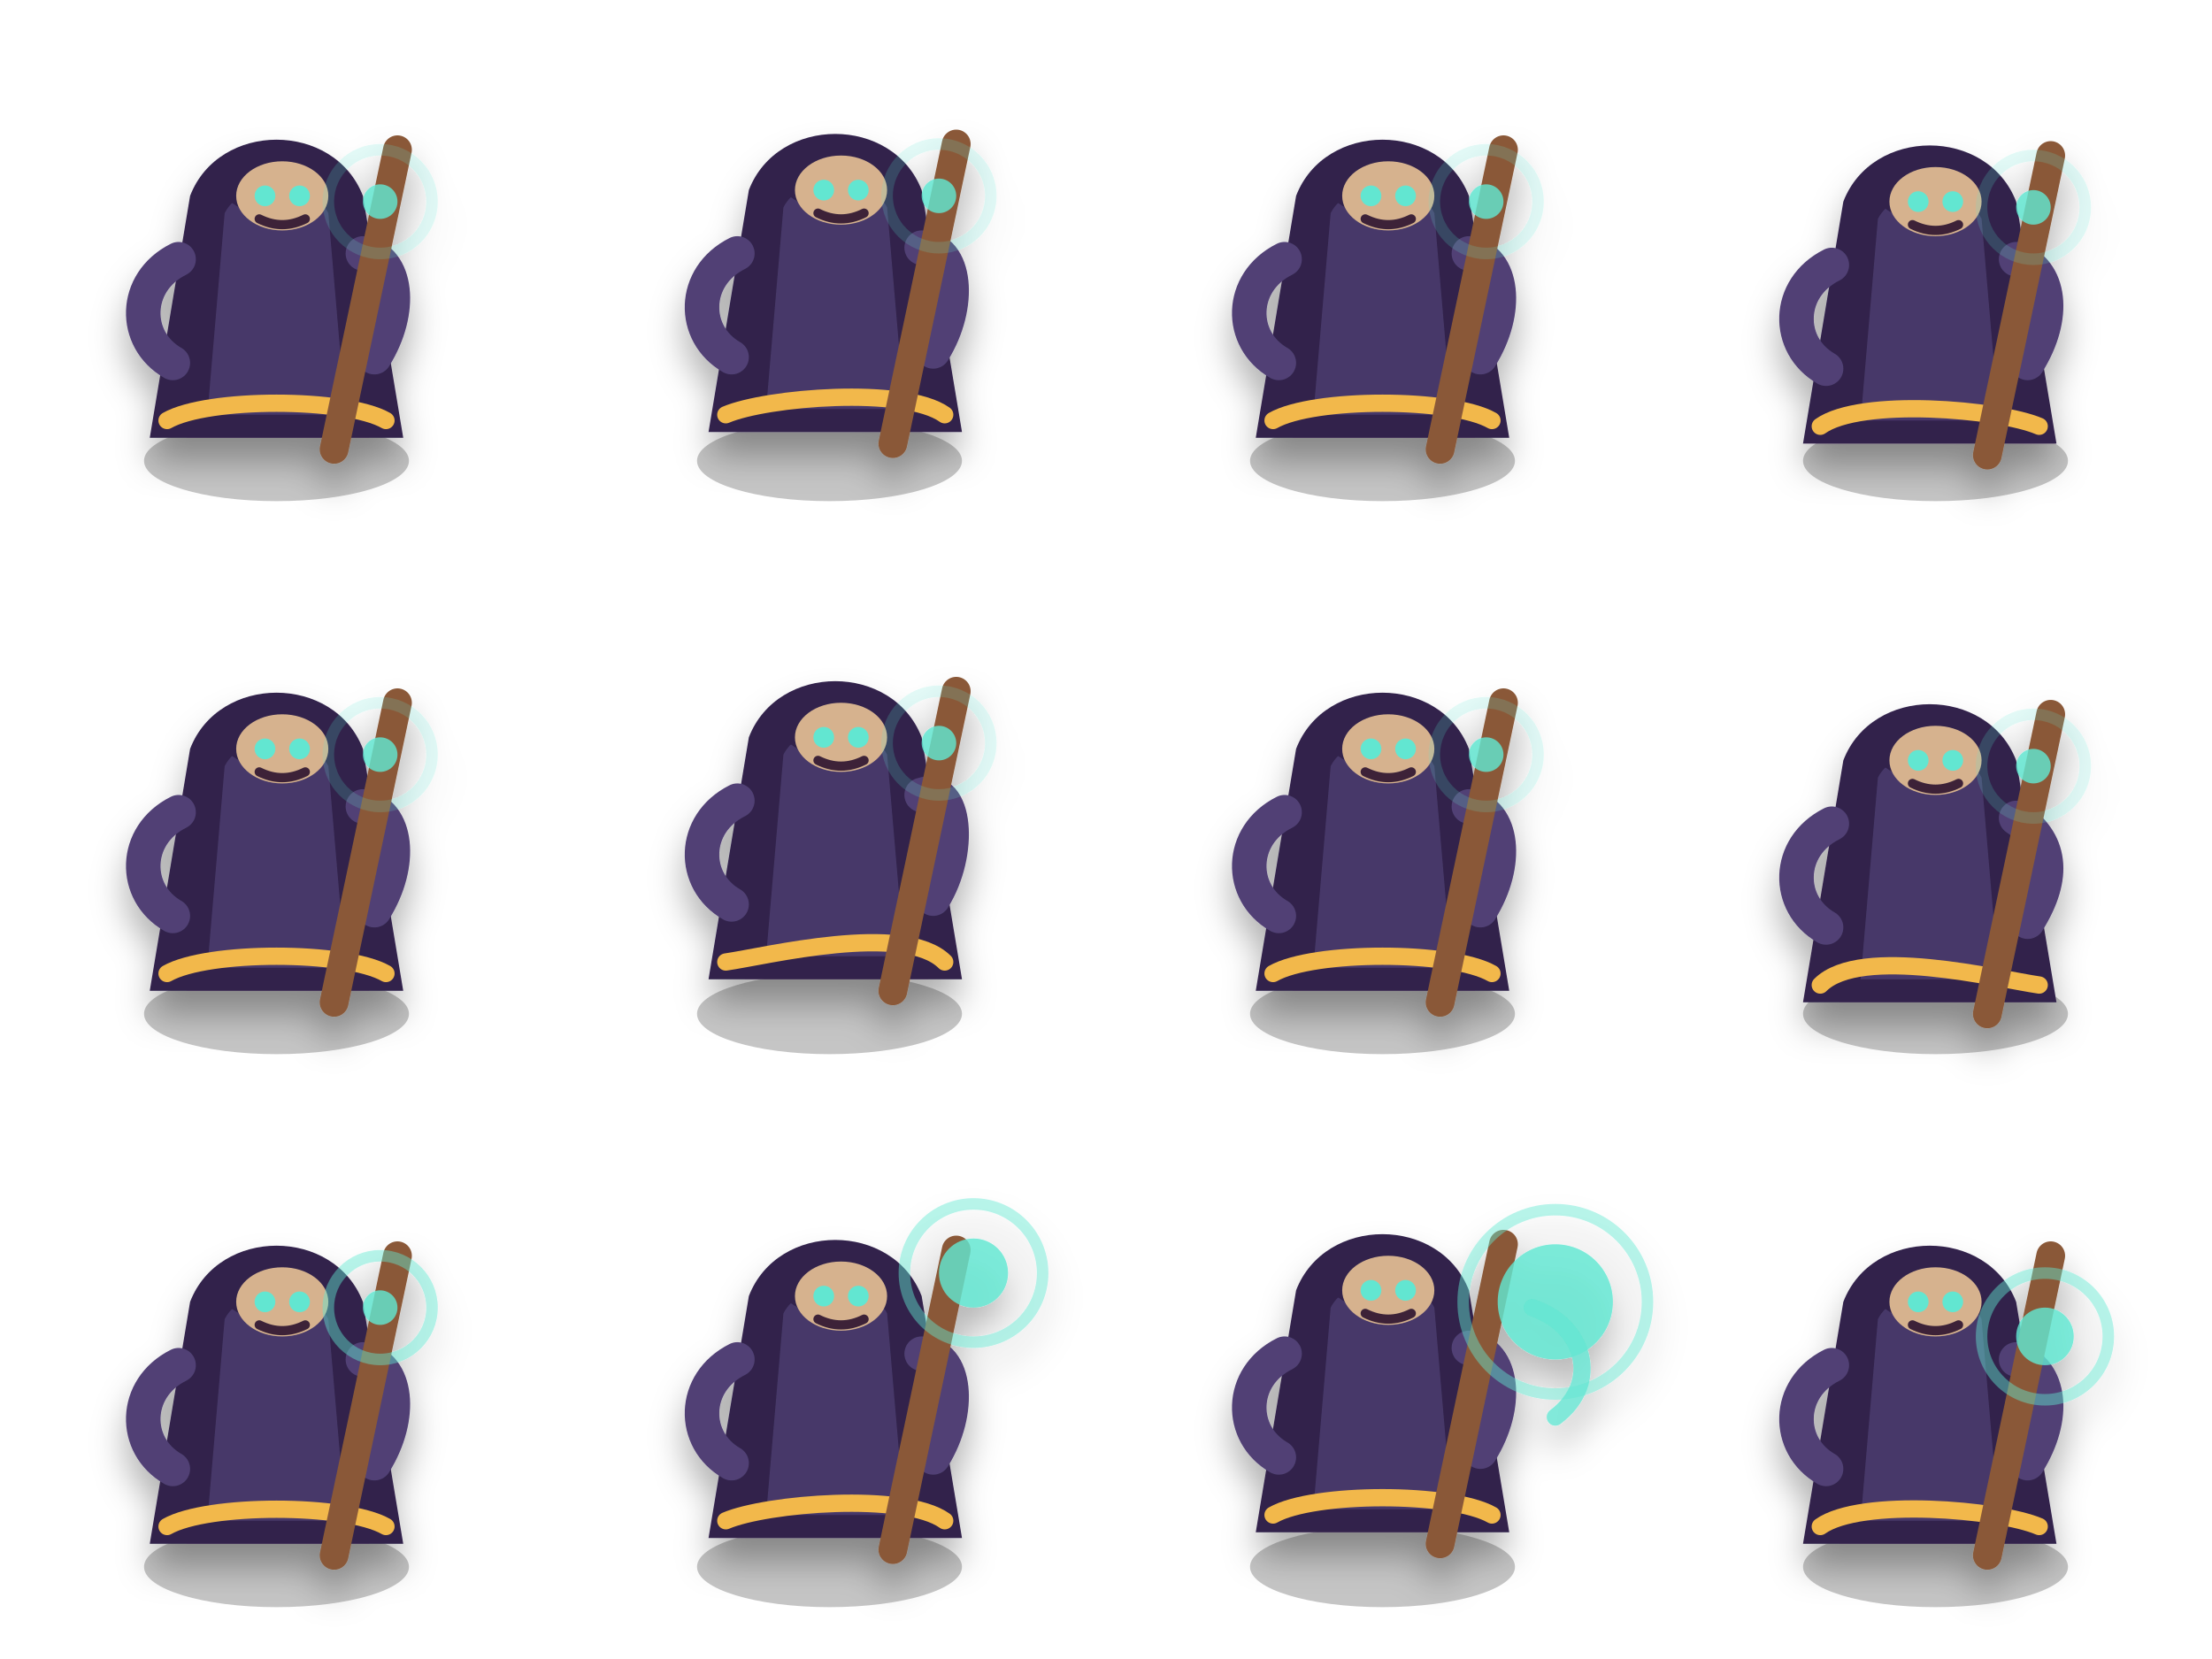
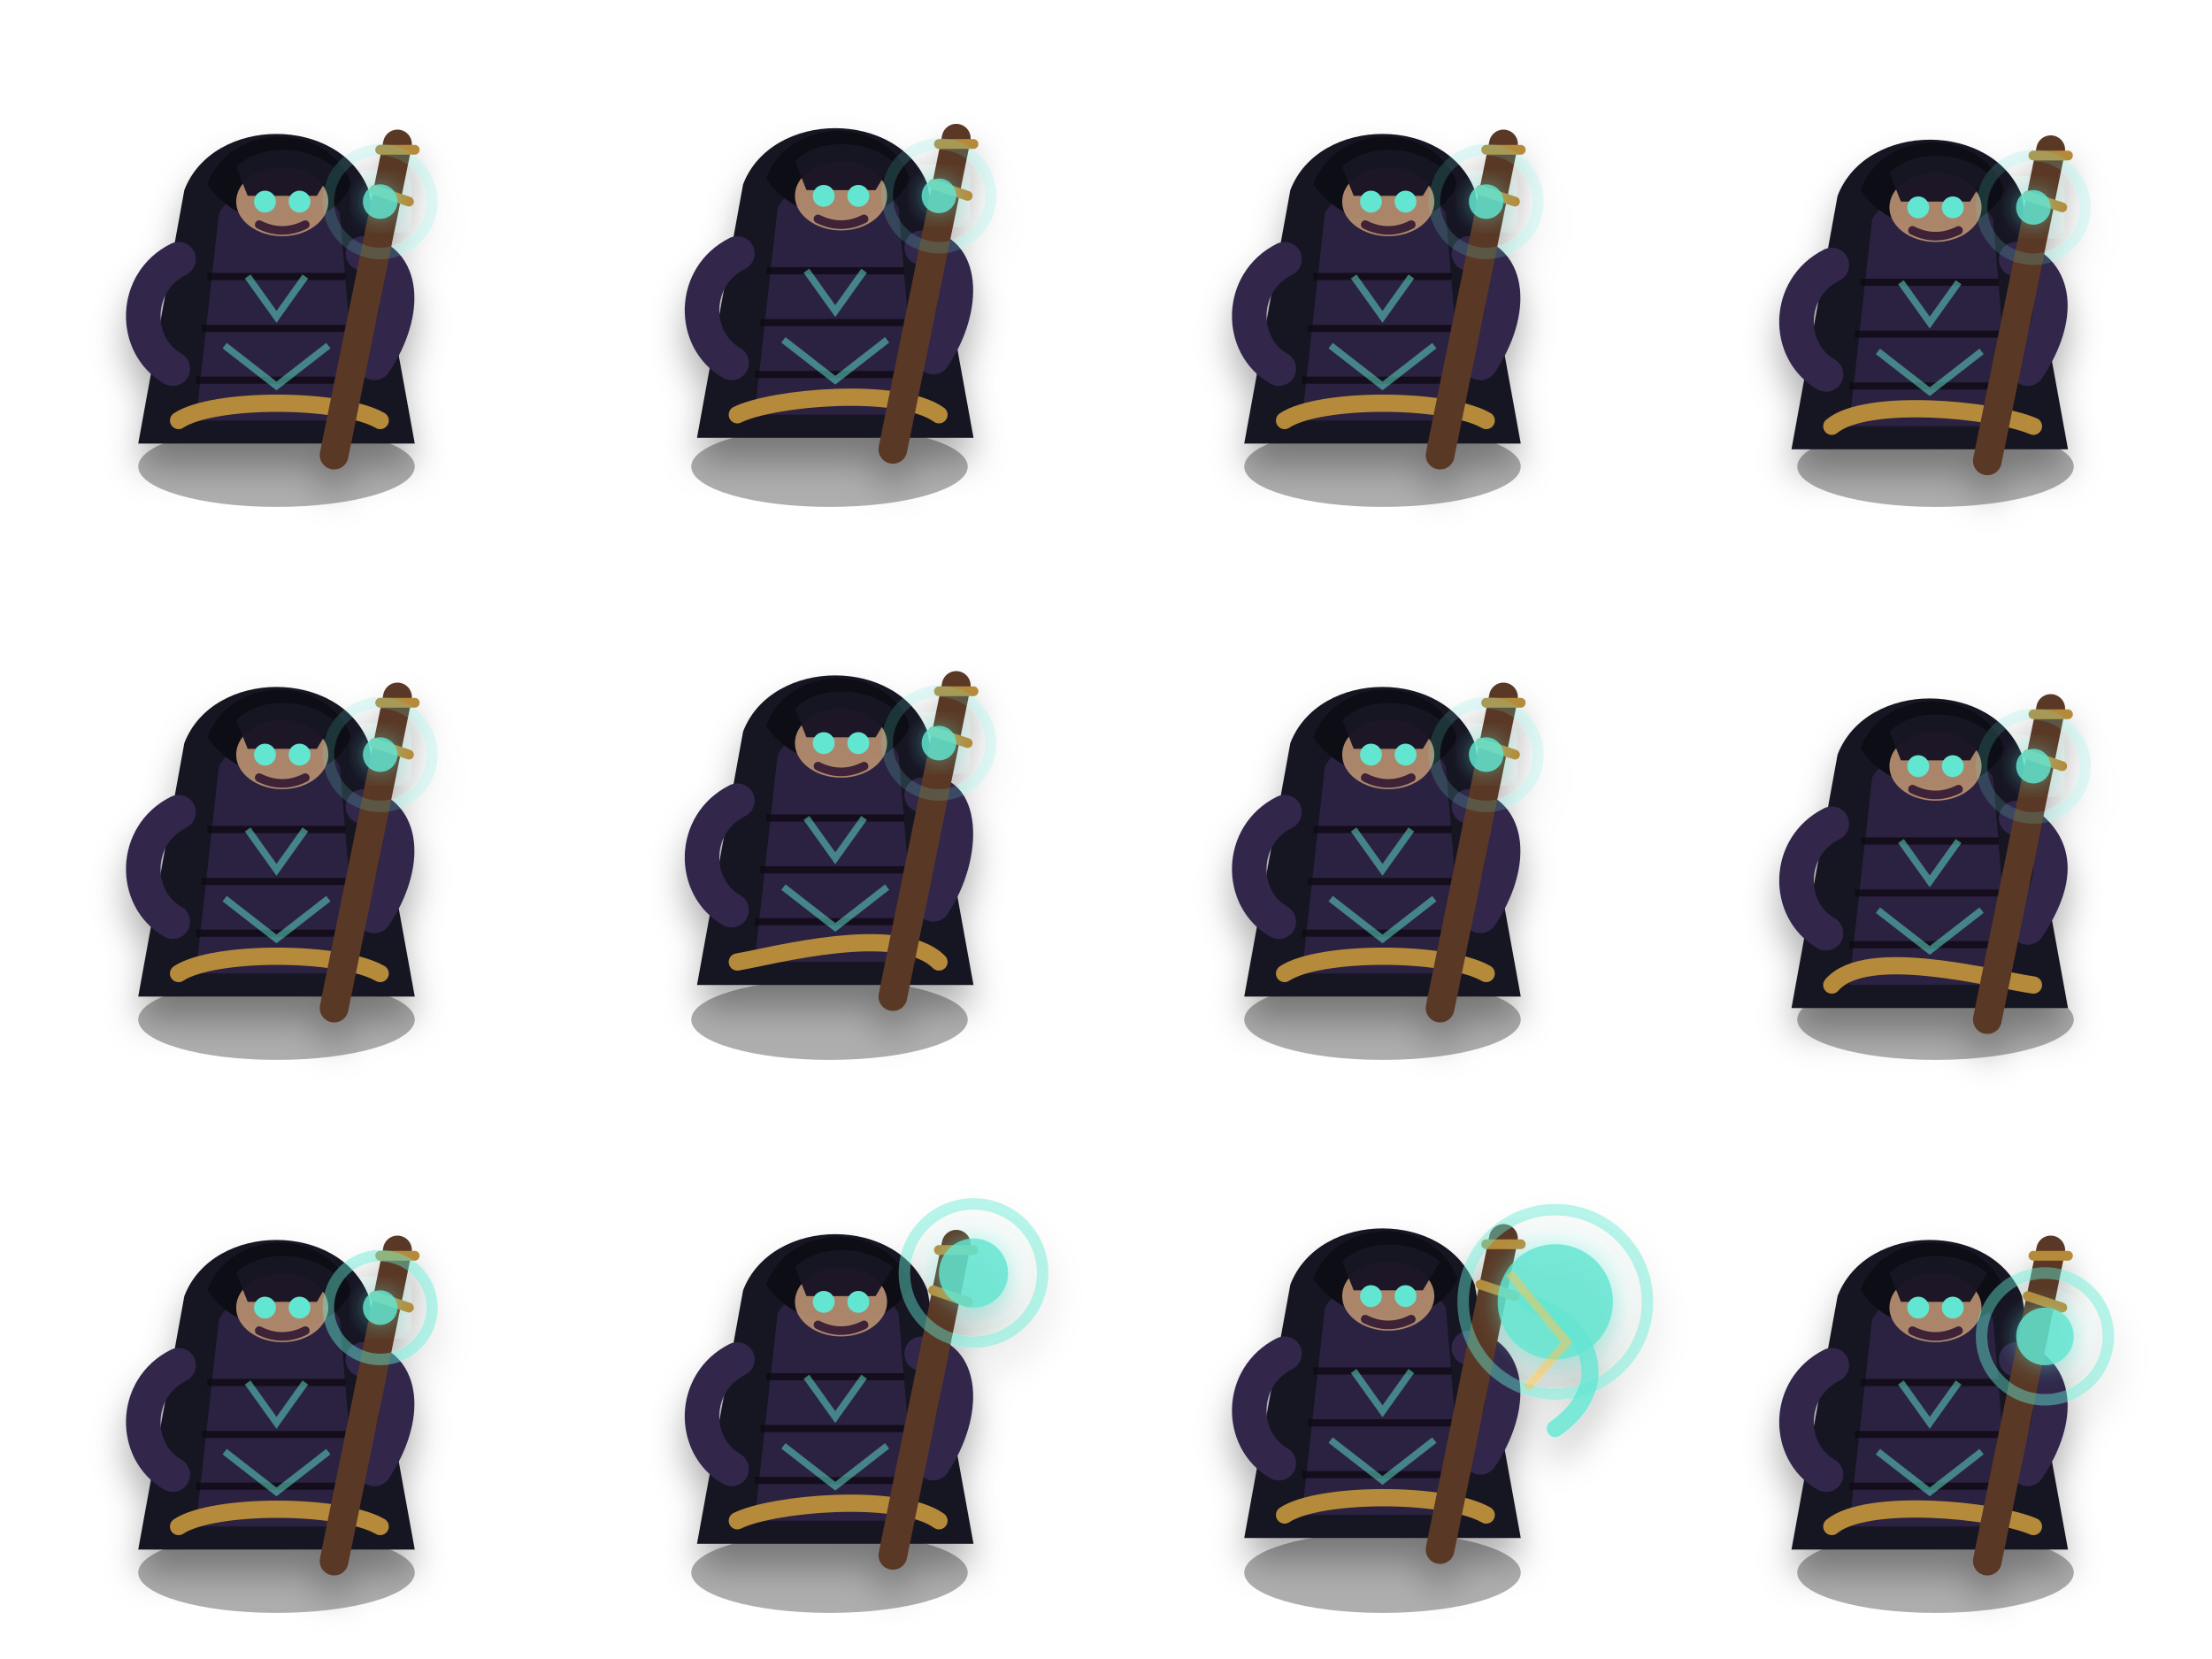
<svg xmlns="http://www.w3.org/2000/svg" width="512" height="384" viewBox="0 0 512 384" role="img" aria-label="黑袍法师动作精灵表">
  <defs>
    <filter id="softShadow" x="-30%" y="-30%" width="160%" height="160%">
      <feDropShadow dx="0" dy="4" stdDeviation="3" flood-color="#000000" flood-opacity="0.32" />
    </filter>
+     <filter id="steelGlow" x="-40%" y="-40%" width="180%" height="180%">
+       <feDropShadow dx="0" dy="0" stdDeviation="2" flood-color="#67f4de" flood-opacity="0.58" />
+     </filter>
+     <linearGradient id="bladeSteel" x1="0" y1="0" x2="1" y2="1">
+       <stop offset="0" stop-color="#ffffff" />
+       <stop offset=".42" stop-color="#dff8ff" />
+       <stop offset="1" stop-color="#6e8591" />
+     </linearGradient>
+     <linearGradient id="blackSteel" x1="0" y1="0" x2="0" y2="1">
+       <stop offset="0" stop-color="#5b6873" />
+       <stop offset=".48" stop-color="#2c3640" />
+       <stop offset="1" stop-color="#12171f" />
+     </linearGradient>
  </defs>
  <g transform="translate(0 0) scale(1.333333)">
-     <ellipse cx="48" cy="80" rx="23" ry="7" fill="#000" opacity=".23" />
-     <g filter="url(#softShadow)" transform="translate(0 0)">
-       <path d="M33 34 C38 21 58 21 63 34 L70 76 L26 76Z" fill="#30234b" />
-       <path d="M39 37 C42 31 54 31 57 37 L60 72 L36 72Z" fill="#514174" opacity=".72" />
-       <path d="M37 32 C41 22 56 22 60 32 C55 40 43 40 37 32Z" fill="#30234b" />
-       <ellipse cx="49" cy="34" rx="8" ry="6" fill="#d6b28e" />
-       <circle cx="46" cy="34" r="1.8" fill="#62e6d1" />
-       <circle cx="52" cy="34" r="1.8" fill="#62e6d1" />
-       <path d="M45 38 Q49 40 53 38" fill="none" stroke="#3c2439" stroke-width="1.6" stroke-linecap="round" />
-       <path d="M29 73 C36 69 60 69 67 73" fill="none" stroke="#f2b84b" stroke-width="3" stroke-linecap="round" />
-       <path d="M31 45 C23 49 23 59 30 63" fill="none" stroke="#514174" stroke-width="6" stroke-linecap="round" />
-       <path d="M63 44 C69 45 70 54 65 62" fill="none" stroke="#514174" stroke-width="6" stroke-linecap="round" />
-       <path d="M69 26 L58 78" stroke="#8a5938" stroke-width="5" stroke-linecap="round" />
-       <circle cx="66" cy="35" r="3" fill="#62e6d1" opacity=".82" />
+     <ellipse cx="48" cy="81" rx="24" ry="7" fill="#000" opacity=".32" />
+     <g filter="url(#softShadow)" transform="translate(0 0)">
+       <path d="M32 33 C37 20 59 20 64 33 L72 77 L24 77Z" fill="#171322" />
+       <path d="M38 37 C42 30 55 30 59 37 L62 73 L34 73Z" fill="#31284b" opacity=".72" />
+       <path d="M36 32 C40 21 57 21 61 32 C57 41 42 41 36 32Z" fill="#0f0d16" />
+       <ellipse cx="49" cy="35" rx="8" ry="6" fill="#b88f70" opacity=".92" />
+       <path d="M41 29 C45 25 53 25 58 29 L55 34 H43Z" fill="#171322" opacity=".96" />
+       <circle cx="46" cy="35" r="1.9" fill="#62e6d1" />
+       <circle cx="52" cy="35" r="1.9" fill="#62e6d1" />
+       <path d="M45 39 Q49 41 53 39" fill="none" stroke="#3c2439" stroke-width="1.5" stroke-linecap="round" />
+       <path d="M36 48 H60 M35 57 H61 M34 66 H62" stroke="#0c0b12" stroke-width="1.25" opacity=".72" />
+       <path d="M31 73 C37 69 59 69 66 73" fill="none" stroke="#b58a3a" stroke-width="3" stroke-linecap="round" />
+       <path d="M43 48 L48 55 L53 48 M39 60 L48 67 L57 60" fill="none" stroke="#62e6d1" stroke-width="1.2" opacity=".5" />
+       <path d="M31 45 C23 49 23 60 30 64" fill="none" stroke="#31284b" stroke-width="6" stroke-linecap="round" />
+       <path d="M63 44 C70 45 71 54 65 63" fill="none" stroke="#31284b" stroke-width="6" stroke-linecap="round" />
+       <path d="M69 25 L58 79" stroke="#5a3825" stroke-width="5" stroke-linecap="round" />
+       <path d="M66 26 L72 26 M65 33 L71 35" stroke="#b58a3a" stroke-width="1.7" stroke-linecap="round" />
+       <circle cx="66" cy="35" r="3" fill="#62e6d1" opacity=".86" filter="url(#steelGlow)" />
      <circle cx="66" cy="35" r="9" fill="none" stroke="#62e6d1" stroke-width="2" opacity=".18" />
    </g>
  </g>
  <g transform="translate(128 0) scale(1.333333)">
-     <ellipse cx="48" cy="80" rx="23" ry="7" fill="#000" opacity=".23" />
+     <ellipse cx="48" cy="81" rx="24" ry="7" fill="#000" opacity=".32" />
    <g filter="url(#softShadow)" transform="translate(1 -1)">
-       <path d="M33 34 C38 21 58 21 63 34 L70 76 L26 76Z" fill="#30234b" />
-       <path d="M39 37 C42 31 54 31 57 37 L60 72 L36 72Z" fill="#514174" opacity=".72" />
-       <path d="M37 32 C41 22 56 22 60 32 C55 40 43 40 37 32Z" fill="#30234b" />
-       <ellipse cx="49" cy="34" rx="8" ry="6" fill="#d6b28e" />
-       <circle cx="46" cy="34" r="1.8" fill="#62e6d1" />
-       <circle cx="52" cy="34" r="1.8" fill="#62e6d1" />
-       <path d="M45 38 Q49 40 53 38" fill="none" stroke="#3c2439" stroke-width="1.6" stroke-linecap="round" />
-       <path d="M29 73 C36 70 60 68 67 73" fill="none" stroke="#f2b84b" stroke-width="3" stroke-linecap="round" />
-       <path d="M31 45 C23 49 23 59 30 63" fill="none" stroke="#514174" stroke-width="6" stroke-linecap="round" />
-       <path d="M63 44 C69 44 70 54 65 62" fill="none" stroke="#514174" stroke-width="6" stroke-linecap="round" />
-       <path d="M69 26 L58 78" stroke="#8a5938" stroke-width="5" stroke-linecap="round" />
-       <circle cx="66" cy="35" r="3" fill="#62e6d1" opacity=".82" />
+       <path d="M32 33 C37 20 59 20 64 33 L72 77 L24 77Z" fill="#171322" />
+       <path d="M38 37 C42 30 55 30 59 37 L62 73 L34 73Z" fill="#31284b" opacity=".72" />
+       <path d="M36 32 C40 21 57 21 61 32 C57 41 42 41 36 32Z" fill="#0f0d16" />
+       <ellipse cx="49" cy="35" rx="8" ry="6" fill="#b88f70" opacity=".92" />
+       <path d="M41 29 C45 25 53 25 58 29 L55 34 H43Z" fill="#171322" opacity=".96" />
+       <circle cx="46" cy="35" r="1.9" fill="#62e6d1" />
+       <circle cx="52" cy="35" r="1.9" fill="#62e6d1" />
+       <path d="M45 39 Q49 41 53 39" fill="none" stroke="#3c2439" stroke-width="1.5" stroke-linecap="round" />
+       <path d="M36 48 H60 M35 57 H61 M34 66 H62" stroke="#0c0b12" stroke-width="1.25" opacity=".72" />
+       <path d="M31 73 C37 70 59 68 66 73" fill="none" stroke="#b58a3a" stroke-width="3" stroke-linecap="round" />
+       <path d="M43 48 L48 55 L53 48 M39 60 L48 67 L57 60" fill="none" stroke="#62e6d1" stroke-width="1.2" opacity=".5" />
+       <path d="M31 45 C23 49 23 60 30 64" fill="none" stroke="#31284b" stroke-width="6" stroke-linecap="round" />
+       <path d="M63 44 C70 44 71 54 65 63" fill="none" stroke="#31284b" stroke-width="6" stroke-linecap="round" />
+       <path d="M69 25 L58 79" stroke="#5a3825" stroke-width="5" stroke-linecap="round" />
+       <path d="M66 26 L72 26 M65 33 L71 35" stroke="#b58a3a" stroke-width="1.7" stroke-linecap="round" />
+       <circle cx="66" cy="35" r="3" fill="#62e6d1" opacity=".86" filter="url(#steelGlow)" />
      <circle cx="66" cy="35" r="9" fill="none" stroke="#62e6d1" stroke-width="2" opacity=".18" />
    </g>
  </g>
  <g transform="translate(256 0) scale(1.333333)">
-     <ellipse cx="48" cy="80" rx="23" ry="7" fill="#000" opacity=".23" />
-     <g filter="url(#softShadow)" transform="translate(0 0)">
-       <path d="M33 34 C38 21 58 21 63 34 L70 76 L26 76Z" fill="#30234b" />
-       <path d="M39 37 C42 31 54 31 57 37 L60 72 L36 72Z" fill="#514174" opacity=".72" />
-       <path d="M37 32 C41 22 56 22 60 32 C55 40 43 40 37 32Z" fill="#30234b" />
-       <ellipse cx="49" cy="34" rx="8" ry="6" fill="#d6b28e" />
-       <circle cx="46" cy="34" r="1.8" fill="#62e6d1" />
-       <circle cx="52" cy="34" r="1.8" fill="#62e6d1" />
-       <path d="M45 38 Q49 40 53 38" fill="none" stroke="#3c2439" stroke-width="1.6" stroke-linecap="round" />
-       <path d="M29 73 C36 69 60 69 67 73" fill="none" stroke="#f2b84b" stroke-width="3" stroke-linecap="round" />
-       <path d="M31 45 C23 49 23 59 30 63" fill="none" stroke="#514174" stroke-width="6" stroke-linecap="round" />
-       <path d="M63 44 C69 45 70 54 65 62" fill="none" stroke="#514174" stroke-width="6" stroke-linecap="round" />
-       <path d="M69 26 L58 78" stroke="#8a5938" stroke-width="5" stroke-linecap="round" />
-       <circle cx="66" cy="35" r="3" fill="#62e6d1" opacity=".82" />
+     <ellipse cx="48" cy="81" rx="24" ry="7" fill="#000" opacity=".32" />
+     <g filter="url(#softShadow)" transform="translate(0 0)">
+       <path d="M32 33 C37 20 59 20 64 33 L72 77 L24 77Z" fill="#171322" />
+       <path d="M38 37 C42 30 55 30 59 37 L62 73 L34 73Z" fill="#31284b" opacity=".72" />
+       <path d="M36 32 C40 21 57 21 61 32 C57 41 42 41 36 32Z" fill="#0f0d16" />
+       <ellipse cx="49" cy="35" rx="8" ry="6" fill="#b88f70" opacity=".92" />
+       <path d="M41 29 C45 25 53 25 58 29 L55 34 H43Z" fill="#171322" opacity=".96" />
+       <circle cx="46" cy="35" r="1.9" fill="#62e6d1" />
+       <circle cx="52" cy="35" r="1.9" fill="#62e6d1" />
+       <path d="M45 39 Q49 41 53 39" fill="none" stroke="#3c2439" stroke-width="1.5" stroke-linecap="round" />
+       <path d="M36 48 H60 M35 57 H61 M34 66 H62" stroke="#0c0b12" stroke-width="1.25" opacity=".72" />
+       <path d="M31 73 C37 69 59 69 66 73" fill="none" stroke="#b58a3a" stroke-width="3" stroke-linecap="round" />
+       <path d="M43 48 L48 55 L53 48 M39 60 L48 67 L57 60" fill="none" stroke="#62e6d1" stroke-width="1.2" opacity=".5" />
+       <path d="M31 45 C23 49 23 60 30 64" fill="none" stroke="#31284b" stroke-width="6" stroke-linecap="round" />
+       <path d="M63 44 C70 45 71 54 65 63" fill="none" stroke="#31284b" stroke-width="6" stroke-linecap="round" />
+       <path d="M69 25 L58 79" stroke="#5a3825" stroke-width="5" stroke-linecap="round" />
+       <path d="M66 26 L72 26 M65 33 L71 35" stroke="#b58a3a" stroke-width="1.7" stroke-linecap="round" />
+       <circle cx="66" cy="35" r="3" fill="#62e6d1" opacity=".86" filter="url(#steelGlow)" />
      <circle cx="66" cy="35" r="9" fill="none" stroke="#62e6d1" stroke-width="2" opacity=".18" />
    </g>
  </g>
  <g transform="translate(384 0) scale(1.333333)">
-     <ellipse cx="48" cy="80" rx="23" ry="7" fill="#000" opacity=".23" />
+     <ellipse cx="48" cy="81" rx="24" ry="7" fill="#000" opacity=".32" />
    <g filter="url(#softShadow)" transform="translate(-1 1)">
-       <path d="M33 34 C38 21 58 21 63 34 L70 76 L26 76Z" fill="#30234b" />
-       <path d="M39 37 C42 31 54 31 57 37 L60 72 L36 72Z" fill="#514174" opacity=".72" />
-       <path d="M37 32 C41 22 56 22 60 32 C55 40 43 40 37 32Z" fill="#30234b" />
-       <ellipse cx="49" cy="34" rx="8" ry="6" fill="#d6b28e" />
-       <circle cx="46" cy="34" r="1.8" fill="#62e6d1" />
-       <circle cx="52" cy="34" r="1.8" fill="#62e6d1" />
-       <path d="M45 38 Q49 40 53 38" fill="none" stroke="#3c2439" stroke-width="1.6" stroke-linecap="round" />
-       <path d="M29 73 C36 68 60 70 67 73" fill="none" stroke="#f2b84b" stroke-width="3" stroke-linecap="round" />
-       <path d="M31 45 C23 49 23 59 30 63" fill="none" stroke="#514174" stroke-width="6" stroke-linecap="round" />
-       <path d="M63 44 C69 46 70 54 65 62" fill="none" stroke="#514174" stroke-width="6" stroke-linecap="round" />
-       <path d="M69 26 L58 78" stroke="#8a5938" stroke-width="5" stroke-linecap="round" />
-       <circle cx="66" cy="35" r="3" fill="#62e6d1" opacity=".82" />
+       <path d="M32 33 C37 20 59 20 64 33 L72 77 L24 77Z" fill="#171322" />
+       <path d="M38 37 C42 30 55 30 59 37 L62 73 L34 73Z" fill="#31284b" opacity=".72" />
+       <path d="M36 32 C40 21 57 21 61 32 C57 41 42 41 36 32Z" fill="#0f0d16" />
+       <ellipse cx="49" cy="35" rx="8" ry="6" fill="#b88f70" opacity=".92" />
+       <path d="M41 29 C45 25 53 25 58 29 L55 34 H43Z" fill="#171322" opacity=".96" />
+       <circle cx="46" cy="35" r="1.9" fill="#62e6d1" />
+       <circle cx="52" cy="35" r="1.9" fill="#62e6d1" />
+       <path d="M45 39 Q49 41 53 39" fill="none" stroke="#3c2439" stroke-width="1.5" stroke-linecap="round" />
+       <path d="M36 48 H60 M35 57 H61 M34 66 H62" stroke="#0c0b12" stroke-width="1.25" opacity=".72" />
+       <path d="M31 73 C37 68 59 70 66 73" fill="none" stroke="#b58a3a" stroke-width="3" stroke-linecap="round" />
+       <path d="M43 48 L48 55 L53 48 M39 60 L48 67 L57 60" fill="none" stroke="#62e6d1" stroke-width="1.2" opacity=".5" />
+       <path d="M31 45 C23 49 23 60 30 64" fill="none" stroke="#31284b" stroke-width="6" stroke-linecap="round" />
+       <path d="M63 44 C70 46 71 54 65 63" fill="none" stroke="#31284b" stroke-width="6" stroke-linecap="round" />
+       <path d="M69 25 L58 79" stroke="#5a3825" stroke-width="5" stroke-linecap="round" />
+       <path d="M66 26 L72 26 M65 33 L71 35" stroke="#b58a3a" stroke-width="1.7" stroke-linecap="round" />
+       <circle cx="66" cy="35" r="3" fill="#62e6d1" opacity=".86" filter="url(#steelGlow)" />
      <circle cx="66" cy="35" r="9" fill="none" stroke="#62e6d1" stroke-width="2" opacity=".18" />
    </g>
  </g>
  <g transform="translate(0 128) scale(1.333333)">
-     <ellipse cx="48" cy="80" rx="23" ry="7" fill="#000" opacity=".23" />
-     <g filter="url(#softShadow)" transform="translate(0 0)">
-       <path d="M33 34 C38 21 58 21 63 34 L70 76 L26 76Z" fill="#30234b" />
-       <path d="M39 37 C42 31 54 31 57 37 L60 72 L36 72Z" fill="#514174" opacity=".72" />
-       <path d="M37 32 C41 22 56 22 60 32 C55 40 43 40 37 32Z" fill="#30234b" />
-       <ellipse cx="49" cy="34" rx="8" ry="6" fill="#d6b28e" />
-       <circle cx="46" cy="34" r="1.8" fill="#62e6d1" />
-       <circle cx="52" cy="34" r="1.8" fill="#62e6d1" />
-       <path d="M45 38 Q49 40 53 38" fill="none" stroke="#3c2439" stroke-width="1.6" stroke-linecap="round" />
-       <path d="M29 73 C36 69 60 69 67 73" fill="none" stroke="#f2b84b" stroke-width="3" stroke-linecap="round" />
-       <path d="M31 45 C23 49 23 59 30 63" fill="none" stroke="#514174" stroke-width="6" stroke-linecap="round" />
-       <path d="M63 44 C69 45 70 54 65 62" fill="none" stroke="#514174" stroke-width="6" stroke-linecap="round" />
-       <path d="M69 26 L58 78" stroke="#8a5938" stroke-width="5" stroke-linecap="round" />
-       <circle cx="66" cy="35" r="3" fill="#62e6d1" opacity=".82" />
+     <ellipse cx="48" cy="81" rx="24" ry="7" fill="#000" opacity=".32" />
+     <g filter="url(#softShadow)" transform="translate(0 0)">
+       <path d="M32 33 C37 20 59 20 64 33 L72 77 L24 77Z" fill="#171322" />
+       <path d="M38 37 C42 30 55 30 59 37 L62 73 L34 73Z" fill="#31284b" opacity=".72" />
+       <path d="M36 32 C40 21 57 21 61 32 C57 41 42 41 36 32Z" fill="#0f0d16" />
+       <ellipse cx="49" cy="35" rx="8" ry="6" fill="#b88f70" opacity=".92" />
+       <path d="M41 29 C45 25 53 25 58 29 L55 34 H43Z" fill="#171322" opacity=".96" />
+       <circle cx="46" cy="35" r="1.9" fill="#62e6d1" />
+       <circle cx="52" cy="35" r="1.9" fill="#62e6d1" />
+       <path d="M45 39 Q49 41 53 39" fill="none" stroke="#3c2439" stroke-width="1.5" stroke-linecap="round" />
+       <path d="M36 48 H60 M35 57 H61 M34 66 H62" stroke="#0c0b12" stroke-width="1.25" opacity=".72" />
+       <path d="M31 73 C37 69 59 69 66 73" fill="none" stroke="#b58a3a" stroke-width="3" stroke-linecap="round" />
+       <path d="M43 48 L48 55 L53 48 M39 60 L48 67 L57 60" fill="none" stroke="#62e6d1" stroke-width="1.2" opacity=".5" />
+       <path d="M31 45 C23 49 23 60 30 64" fill="none" stroke="#31284b" stroke-width="6" stroke-linecap="round" />
+       <path d="M63 44 C70 45 71 54 65 63" fill="none" stroke="#31284b" stroke-width="6" stroke-linecap="round" />
+       <path d="M69 25 L58 79" stroke="#5a3825" stroke-width="5" stroke-linecap="round" />
+       <path d="M66 26 L72 26 M65 33 L71 35" stroke="#b58a3a" stroke-width="1.7" stroke-linecap="round" />
+       <circle cx="66" cy="35" r="3" fill="#62e6d1" opacity=".86" filter="url(#steelGlow)" />
      <circle cx="66" cy="35" r="9" fill="none" stroke="#62e6d1" stroke-width="2" opacity=".18" />
    </g>
  </g>
  <g transform="translate(128 128) scale(1.333333)">
-     <ellipse cx="48" cy="80" rx="23" ry="7" fill="#000" opacity=".23" />
+     <ellipse cx="48" cy="81" rx="24" ry="7" fill="#000" opacity=".32" />
    <g filter="url(#softShadow)" transform="translate(1 -2)">
-       <path d="M33 34 C38 21 58 21 63 34 L70 76 L26 76Z" fill="#30234b" />
-       <path d="M39 37 C42 31 54 31 57 37 L60 72 L36 72Z" fill="#514174" opacity=".72" />
-       <path d="M37 32 C41 22 56 22 60 32 C55 40 43 40 37 32Z" fill="#30234b" />
-       <ellipse cx="49" cy="34" rx="8" ry="6" fill="#d6b28e" />
-       <circle cx="46" cy="34" r="1.8" fill="#62e6d1" />
-       <circle cx="52" cy="34" r="1.8" fill="#62e6d1" />
-       <path d="M45 38 Q49 40 53 38" fill="none" stroke="#3c2439" stroke-width="1.6" stroke-linecap="round" />
-       <path d="M29 73 C36 72 60 66 67 73" fill="none" stroke="#f2b84b" stroke-width="3" stroke-linecap="round" />
-       <path d="M31 45 C23 49 23 59 30 63" fill="none" stroke="#514174" stroke-width="6" stroke-linecap="round" />
-       <path d="M63 44 C69 42 70 54 65 62" fill="none" stroke="#514174" stroke-width="6" stroke-linecap="round" />
-       <path d="M69 26 L58 78" stroke="#8a5938" stroke-width="5" stroke-linecap="round" />
-       <circle cx="66" cy="35" r="3" fill="#62e6d1" opacity=".82" />
+       <path d="M32 33 C37 20 59 20 64 33 L72 77 L24 77Z" fill="#171322" />
+       <path d="M38 37 C42 30 55 30 59 37 L62 73 L34 73Z" fill="#31284b" opacity=".72" />
+       <path d="M36 32 C40 21 57 21 61 32 C57 41 42 41 36 32Z" fill="#0f0d16" />
+       <ellipse cx="49" cy="35" rx="8" ry="6" fill="#b88f70" opacity=".92" />
+       <path d="M41 29 C45 25 53 25 58 29 L55 34 H43Z" fill="#171322" opacity=".96" />
+       <circle cx="46" cy="35" r="1.9" fill="#62e6d1" />
+       <circle cx="52" cy="35" r="1.9" fill="#62e6d1" />
+       <path d="M45 39 Q49 41 53 39" fill="none" stroke="#3c2439" stroke-width="1.5" stroke-linecap="round" />
+       <path d="M36 48 H60 M35 57 H61 M34 66 H62" stroke="#0c0b12" stroke-width="1.25" opacity=".72" />
+       <path d="M31 73 C37 72 59 66 66 73" fill="none" stroke="#b58a3a" stroke-width="3" stroke-linecap="round" />
+       <path d="M43 48 L48 55 L53 48 M39 60 L48 67 L57 60" fill="none" stroke="#62e6d1" stroke-width="1.2" opacity=".5" />
+       <path d="M31 45 C23 49 23 60 30 64" fill="none" stroke="#31284b" stroke-width="6" stroke-linecap="round" />
+       <path d="M63 44 C70 42 71 54 65 63" fill="none" stroke="#31284b" stroke-width="6" stroke-linecap="round" />
+       <path d="M69 25 L58 79" stroke="#5a3825" stroke-width="5" stroke-linecap="round" />
+       <path d="M66 26 L72 26 M65 33 L71 35" stroke="#b58a3a" stroke-width="1.7" stroke-linecap="round" />
+       <circle cx="66" cy="35" r="3" fill="#62e6d1" opacity=".86" filter="url(#steelGlow)" />
      <circle cx="66" cy="35" r="9" fill="none" stroke="#62e6d1" stroke-width="2" opacity=".18" />
    </g>
  </g>
  <g transform="translate(256 128) scale(1.333333)">
-     <ellipse cx="48" cy="80" rx="23" ry="7" fill="#000" opacity=".23" />
-     <g filter="url(#softShadow)" transform="translate(0 0)">
-       <path d="M33 34 C38 21 58 21 63 34 L70 76 L26 76Z" fill="#30234b" />
-       <path d="M39 37 C42 31 54 31 57 37 L60 72 L36 72Z" fill="#514174" opacity=".72" />
-       <path d="M37 32 C41 22 56 22 60 32 C55 40 43 40 37 32Z" fill="#30234b" />
-       <ellipse cx="49" cy="34" rx="8" ry="6" fill="#d6b28e" />
-       <circle cx="46" cy="34" r="1.8" fill="#62e6d1" />
-       <circle cx="52" cy="34" r="1.8" fill="#62e6d1" />
-       <path d="M45 38 Q49 40 53 38" fill="none" stroke="#3c2439" stroke-width="1.6" stroke-linecap="round" />
-       <path d="M29 73 C36 69 60 69 67 73" fill="none" stroke="#f2b84b" stroke-width="3" stroke-linecap="round" />
-       <path d="M31 45 C23 49 23 59 30 63" fill="none" stroke="#514174" stroke-width="6" stroke-linecap="round" />
-       <path d="M63 44 C69 45 70 54 65 62" fill="none" stroke="#514174" stroke-width="6" stroke-linecap="round" />
-       <path d="M69 26 L58 78" stroke="#8a5938" stroke-width="5" stroke-linecap="round" />
-       <circle cx="66" cy="35" r="3" fill="#62e6d1" opacity=".82" />
+     <ellipse cx="48" cy="81" rx="24" ry="7" fill="#000" opacity=".32" />
+     <g filter="url(#softShadow)" transform="translate(0 0)">
+       <path d="M32 33 C37 20 59 20 64 33 L72 77 L24 77Z" fill="#171322" />
+       <path d="M38 37 C42 30 55 30 59 37 L62 73 L34 73Z" fill="#31284b" opacity=".72" />
+       <path d="M36 32 C40 21 57 21 61 32 C57 41 42 41 36 32Z" fill="#0f0d16" />
+       <ellipse cx="49" cy="35" rx="8" ry="6" fill="#b88f70" opacity=".92" />
+       <path d="M41 29 C45 25 53 25 58 29 L55 34 H43Z" fill="#171322" opacity=".96" />
+       <circle cx="46" cy="35" r="1.9" fill="#62e6d1" />
+       <circle cx="52" cy="35" r="1.9" fill="#62e6d1" />
+       <path d="M45 39 Q49 41 53 39" fill="none" stroke="#3c2439" stroke-width="1.5" stroke-linecap="round" />
+       <path d="M36 48 H60 M35 57 H61 M34 66 H62" stroke="#0c0b12" stroke-width="1.25" opacity=".72" />
+       <path d="M31 73 C37 69 59 69 66 73" fill="none" stroke="#b58a3a" stroke-width="3" stroke-linecap="round" />
+       <path d="M43 48 L48 55 L53 48 M39 60 L48 67 L57 60" fill="none" stroke="#62e6d1" stroke-width="1.2" opacity=".5" />
+       <path d="M31 45 C23 49 23 60 30 64" fill="none" stroke="#31284b" stroke-width="6" stroke-linecap="round" />
+       <path d="M63 44 C70 45 71 54 65 63" fill="none" stroke="#31284b" stroke-width="6" stroke-linecap="round" />
+       <path d="M69 25 L58 79" stroke="#5a3825" stroke-width="5" stroke-linecap="round" />
+       <path d="M66 26 L72 26 M65 33 L71 35" stroke="#b58a3a" stroke-width="1.7" stroke-linecap="round" />
+       <circle cx="66" cy="35" r="3" fill="#62e6d1" opacity=".86" filter="url(#steelGlow)" />
      <circle cx="66" cy="35" r="9" fill="none" stroke="#62e6d1" stroke-width="2" opacity=".18" />
    </g>
  </g>
  <g transform="translate(384 128) scale(1.333333)">
-     <ellipse cx="48" cy="80" rx="23" ry="7" fill="#000" opacity=".23" />
+     <ellipse cx="48" cy="81" rx="24" ry="7" fill="#000" opacity=".32" />
    <g filter="url(#softShadow)" transform="translate(-1 2)">
-       <path d="M33 34 C38 21 58 21 63 34 L70 76 L26 76Z" fill="#30234b" />
-       <path d="M39 37 C42 31 54 31 57 37 L60 72 L36 72Z" fill="#514174" opacity=".72" />
-       <path d="M37 32 C41 22 56 22 60 32 C55 40 43 40 37 32Z" fill="#30234b" />
-       <ellipse cx="49" cy="34" rx="8" ry="6" fill="#d6b28e" />
-       <circle cx="46" cy="34" r="1.8" fill="#62e6d1" />
-       <circle cx="52" cy="34" r="1.8" fill="#62e6d1" />
-       <path d="M45 38 Q49 40 53 38" fill="none" stroke="#3c2439" stroke-width="1.6" stroke-linecap="round" />
-       <path d="M29 73 C36 66 60 72 67 73" fill="none" stroke="#f2b84b" stroke-width="3" stroke-linecap="round" />
-       <path d="M31 45 C23 49 23 59 30 63" fill="none" stroke="#514174" stroke-width="6" stroke-linecap="round" />
-       <path d="M63 44 C69 48 70 54 65 62" fill="none" stroke="#514174" stroke-width="6" stroke-linecap="round" />
-       <path d="M69 26 L58 78" stroke="#8a5938" stroke-width="5" stroke-linecap="round" />
-       <circle cx="66" cy="35" r="3" fill="#62e6d1" opacity=".82" />
+       <path d="M32 33 C37 20 59 20 64 33 L72 77 L24 77Z" fill="#171322" />
+       <path d="M38 37 C42 30 55 30 59 37 L62 73 L34 73Z" fill="#31284b" opacity=".72" />
+       <path d="M36 32 C40 21 57 21 61 32 C57 41 42 41 36 32Z" fill="#0f0d16" />
+       <ellipse cx="49" cy="35" rx="8" ry="6" fill="#b88f70" opacity=".92" />
+       <path d="M41 29 C45 25 53 25 58 29 L55 34 H43Z" fill="#171322" opacity=".96" />
+       <circle cx="46" cy="35" r="1.9" fill="#62e6d1" />
+       <circle cx="52" cy="35" r="1.9" fill="#62e6d1" />
+       <path d="M45 39 Q49 41 53 39" fill="none" stroke="#3c2439" stroke-width="1.5" stroke-linecap="round" />
+       <path d="M36 48 H60 M35 57 H61 M34 66 H62" stroke="#0c0b12" stroke-width="1.25" opacity=".72" />
+       <path d="M31 73 C37 66 59 72 66 73" fill="none" stroke="#b58a3a" stroke-width="3" stroke-linecap="round" />
+       <path d="M43 48 L48 55 L53 48 M39 60 L48 67 L57 60" fill="none" stroke="#62e6d1" stroke-width="1.2" opacity=".5" />
+       <path d="M31 45 C23 49 23 60 30 64" fill="none" stroke="#31284b" stroke-width="6" stroke-linecap="round" />
+       <path d="M63 44 C70 48 71 54 65 63" fill="none" stroke="#31284b" stroke-width="6" stroke-linecap="round" />
+       <path d="M69 25 L58 79" stroke="#5a3825" stroke-width="5" stroke-linecap="round" />
+       <path d="M66 26 L72 26 M65 33 L71 35" stroke="#b58a3a" stroke-width="1.7" stroke-linecap="round" />
+       <circle cx="66" cy="35" r="3" fill="#62e6d1" opacity=".86" filter="url(#steelGlow)" />
      <circle cx="66" cy="35" r="9" fill="none" stroke="#62e6d1" stroke-width="2" opacity=".18" />
    </g>
  </g>
  <g transform="translate(0 256) scale(1.333333)">
-     <ellipse cx="48" cy="80" rx="23" ry="7" fill="#000" opacity=".23" />
-     <g filter="url(#softShadow)" transform="translate(0 0)">
-       <path d="M33 34 C38 21 58 21 63 34 L70 76 L26 76Z" fill="#30234b" />
-       <path d="M39 37 C42 31 54 31 57 37 L60 72 L36 72Z" fill="#514174" opacity=".72" />
-       <path d="M37 32 C41 22 56 22 60 32 C55 40 43 40 37 32Z" fill="#30234b" />
-       <ellipse cx="49" cy="34" rx="8" ry="6" fill="#d6b28e" />
-       <circle cx="46" cy="34" r="1.8" fill="#62e6d1" />
-       <circle cx="52" cy="34" r="1.8" fill="#62e6d1" />
-       <path d="M45 38 Q49 40 53 38" fill="none" stroke="#3c2439" stroke-width="1.6" stroke-linecap="round" />
-       <path d="M29 73 C36 69 60 69 67 73" fill="none" stroke="#f2b84b" stroke-width="3" stroke-linecap="round" />
-       <path d="M31 45 C23 49 23 59 30 63" fill="none" stroke="#514174" stroke-width="6" stroke-linecap="round" />
-       <path d="M63 44 C69 45 70 54 65 62" fill="none" stroke="#514174" stroke-width="6" stroke-linecap="round" />
-       <path d="M69 26 L58 78" stroke="#8a5938" stroke-width="5" stroke-linecap="round" />
-       <circle cx="66" cy="35" r="3" fill="#62e6d1" opacity=".82" />
+     <ellipse cx="48" cy="81" rx="24" ry="7" fill="#000" opacity=".32" />
+     <g filter="url(#softShadow)" transform="translate(0 0)">
+       <path d="M32 33 C37 20 59 20 64 33 L72 77 L24 77Z" fill="#171322" />
+       <path d="M38 37 C42 30 55 30 59 37 L62 73 L34 73Z" fill="#31284b" opacity=".72" />
+       <path d="M36 32 C40 21 57 21 61 32 C57 41 42 41 36 32Z" fill="#0f0d16" />
+       <ellipse cx="49" cy="35" rx="8" ry="6" fill="#b88f70" opacity=".92" />
+       <path d="M41 29 C45 25 53 25 58 29 L55 34 H43Z" fill="#171322" opacity=".96" />
+       <circle cx="46" cy="35" r="1.9" fill="#62e6d1" />
+       <circle cx="52" cy="35" r="1.9" fill="#62e6d1" />
+       <path d="M45 39 Q49 41 53 39" fill="none" stroke="#3c2439" stroke-width="1.5" stroke-linecap="round" />
+       <path d="M36 48 H60 M35 57 H61 M34 66 H62" stroke="#0c0b12" stroke-width="1.25" opacity=".72" />
+       <path d="M31 73 C37 69 59 69 66 73" fill="none" stroke="#b58a3a" stroke-width="3" stroke-linecap="round" />
+       <path d="M43 48 L48 55 L53 48 M39 60 L48 67 L57 60" fill="none" stroke="#62e6d1" stroke-width="1.2" opacity=".5" />
+       <path d="M31 45 C23 49 23 60 30 64" fill="none" stroke="#31284b" stroke-width="6" stroke-linecap="round" />
+       <path d="M63 44 C70 45 71 54 65 63" fill="none" stroke="#31284b" stroke-width="6" stroke-linecap="round" />
+       <path d="M69 25 L58 79" stroke="#5a3825" stroke-width="5" stroke-linecap="round" />
+       <path d="M66 26 L72 26 M65 33 L71 35" stroke="#b58a3a" stroke-width="1.7" stroke-linecap="round" />
+       <circle cx="66" cy="35" r="3" fill="#62e6d1" opacity=".86" filter="url(#steelGlow)" />
      <circle cx="66" cy="35" r="9" fill="none" stroke="#62e6d1" stroke-width="2" opacity=".45" />
    </g>
  </g>
  <g transform="translate(128 256) scale(1.333333)">
-     <ellipse cx="48" cy="80" rx="23" ry="7" fill="#000" opacity=".23" />
+     <ellipse cx="48" cy="81" rx="24" ry="7" fill="#000" opacity=".32" />
    <g filter="url(#softShadow)" transform="translate(1 -1)">
-       <path d="M33 34 C38 21 58 21 63 34 L70 76 L26 76Z" fill="#30234b" />
-       <path d="M39 37 C42 31 54 31 57 37 L60 72 L36 72Z" fill="#514174" opacity=".72" />
-       <path d="M37 32 C41 22 56 22 60 32 C55 40 43 40 37 32Z" fill="#30234b" />
-       <ellipse cx="49" cy="34" rx="8" ry="6" fill="#d6b28e" />
-       <circle cx="46" cy="34" r="1.8" fill="#62e6d1" />
-       <circle cx="52" cy="34" r="1.8" fill="#62e6d1" />
-       <path d="M45 38 Q49 40 53 38" fill="none" stroke="#3c2439" stroke-width="1.6" stroke-linecap="round" />
-       <path d="M29 73 C36 70 60 68 67 73" fill="none" stroke="#f2b84b" stroke-width="3" stroke-linecap="round" />
-       <path d="M31 45 C23 49 23 59 30 63" fill="none" stroke="#514174" stroke-width="6" stroke-linecap="round" />
-       <path d="M63 44 C69 44 70 54 65 62" fill="none" stroke="#514174" stroke-width="6" stroke-linecap="round" />
-       <path d="M69 26 L58 78" stroke="#8a5938" stroke-width="5" stroke-linecap="round" />
-       <circle cx="72" cy="30" r="6" fill="#62e6d1" opacity=".82" />
+       <path d="M32 33 C37 20 59 20 64 33 L72 77 L24 77Z" fill="#171322" />
+       <path d="M38 37 C42 30 55 30 59 37 L62 73 L34 73Z" fill="#31284b" opacity=".72" />
+       <path d="M36 32 C40 21 57 21 61 32 C57 41 42 41 36 32Z" fill="#0f0d16" />
+       <ellipse cx="49" cy="35" rx="8" ry="6" fill="#b88f70" opacity=".92" />
+       <path d="M41 29 C45 25 53 25 58 29 L55 34 H43Z" fill="#171322" opacity=".96" />
+       <circle cx="46" cy="35" r="1.9" fill="#62e6d1" />
+       <circle cx="52" cy="35" r="1.9" fill="#62e6d1" />
+       <path d="M45 39 Q49 41 53 39" fill="none" stroke="#3c2439" stroke-width="1.5" stroke-linecap="round" />
+       <path d="M36 48 H60 M35 57 H61 M34 66 H62" stroke="#0c0b12" stroke-width="1.25" opacity=".72" />
+       <path d="M31 73 C37 70 59 68 66 73" fill="none" stroke="#b58a3a" stroke-width="3" stroke-linecap="round" />
+       <path d="M43 48 L48 55 L53 48 M39 60 L48 67 L57 60" fill="none" stroke="#62e6d1" stroke-width="1.2" opacity=".5" />
+       <path d="M31 45 C23 49 23 60 30 64" fill="none" stroke="#31284b" stroke-width="6" stroke-linecap="round" />
+       <path d="M63 44 C70 44 71 54 65 63" fill="none" stroke="#31284b" stroke-width="6" stroke-linecap="round" />
+       <path d="M69 25 L58 79" stroke="#5a3825" stroke-width="5" stroke-linecap="round" />
+       <path d="M66 26 L72 26 M65 33 L71 35" stroke="#b58a3a" stroke-width="1.7" stroke-linecap="round" />
+       <circle cx="72" cy="30" r="6" fill="#62e6d1" opacity=".86" filter="url(#steelGlow)" />
      <circle cx="72" cy="30" r="12" fill="none" stroke="#62e6d1" stroke-width="2" opacity=".45" />
    </g>
  </g>
  <g transform="translate(256 256) scale(1.333333)">
-     <ellipse cx="48" cy="80" rx="23" ry="7" fill="#000" opacity=".23" />
+     <ellipse cx="48" cy="81" rx="24" ry="7" fill="#000" opacity=".32" />
    <g filter="url(#softShadow)" transform="translate(0 -2)">
-       <path d="M33 34 C38 21 58 21 63 34 L70 76 L26 76Z" fill="#30234b" />
-       <path d="M39 37 C42 31 54 31 57 37 L60 72 L36 72Z" fill="#514174" opacity=".72" />
-       <path d="M37 32 C41 22 56 22 60 32 C55 40 43 40 37 32Z" fill="#30234b" />
-       <ellipse cx="49" cy="34" rx="8" ry="6" fill="#d6b28e" />
-       <circle cx="46" cy="34" r="1.8" fill="#62e6d1" />
-       <circle cx="52" cy="34" r="1.8" fill="#62e6d1" />
-       <path d="M45 38 Q49 40 53 38" fill="none" stroke="#3c2439" stroke-width="1.6" stroke-linecap="round" />
-       <path d="M29 73 C36 69 60 69 67 73" fill="none" stroke="#f2b84b" stroke-width="3" stroke-linecap="round" />
-       <path d="M31 45 C23 49 23 59 30 63" fill="none" stroke="#514174" stroke-width="6" stroke-linecap="round" />
-       <path d="M63 44 C69 45 70 54 65 62" fill="none" stroke="#514174" stroke-width="6" stroke-linecap="round" />
-       <path d="M69 26 L58 78" stroke="#8a5938" stroke-width="5" stroke-linecap="round" />
-       <circle cx="78" cy="36" r="10" fill="#62e6d1" opacity=".82" />
+       <path d="M32 33 C37 20 59 20 64 33 L72 77 L24 77Z" fill="#171322" />
+       <path d="M38 37 C42 30 55 30 59 37 L62 73 L34 73Z" fill="#31284b" opacity=".72" />
+       <path d="M36 32 C40 21 57 21 61 32 C57 41 42 41 36 32Z" fill="#0f0d16" />
+       <ellipse cx="49" cy="35" rx="8" ry="6" fill="#b88f70" opacity=".92" />
+       <path d="M41 29 C45 25 53 25 58 29 L55 34 H43Z" fill="#171322" opacity=".96" />
+       <circle cx="46" cy="35" r="1.9" fill="#62e6d1" />
+       <circle cx="52" cy="35" r="1.9" fill="#62e6d1" />
+       <path d="M45 39 Q49 41 53 39" fill="none" stroke="#3c2439" stroke-width="1.5" stroke-linecap="round" />
+       <path d="M36 48 H60 M35 57 H61 M34 66 H62" stroke="#0c0b12" stroke-width="1.25" opacity=".72" />
+       <path d="M31 73 C37 69 59 69 66 73" fill="none" stroke="#b58a3a" stroke-width="3" stroke-linecap="round" />
+       <path d="M43 48 L48 55 L53 48 M39 60 L48 67 L57 60" fill="none" stroke="#62e6d1" stroke-width="1.2" opacity=".5" />
+       <path d="M31 45 C23 49 23 60 30 64" fill="none" stroke="#31284b" stroke-width="6" stroke-linecap="round" />
+       <path d="M63 44 C70 45 71 54 65 63" fill="none" stroke="#31284b" stroke-width="6" stroke-linecap="round" />
+       <path d="M69 25 L58 79" stroke="#5a3825" stroke-width="5" stroke-linecap="round" />
+       <path d="M66 26 L72 26 M65 33 L71 35" stroke="#b58a3a" stroke-width="1.7" stroke-linecap="round" />
+       <circle cx="78" cy="36" r="10" fill="#62e6d1" opacity=".86" filter="url(#steelGlow)" />
      <circle cx="78" cy="36" r="16" fill="none" stroke="#62e6d1" stroke-width="2" opacity=".45" />
-       <path d="M74 37 C83 40 86 50 78 56" fill="none" stroke="#62e6d1" stroke-width="3" stroke-linecap="round" opacity=".75" />
+       <path d="M73 36 C85 40 88 51 78 58" fill="none" stroke="#62e6d1" stroke-width="3" stroke-linecap="round" opacity=".78" />
+       <path d="M70 31 L80 43 L73 51" fill="none" stroke="#f4c95d" stroke-width="1.5" opacity=".55" />
    </g>
  </g>
  <g transform="translate(384 256) scale(1.333333)">
-     <ellipse cx="48" cy="80" rx="23" ry="7" fill="#000" opacity=".23" />
+     <ellipse cx="48" cy="81" rx="24" ry="7" fill="#000" opacity=".32" />
    <g filter="url(#softShadow)" transform="translate(-1 0)">
-       <path d="M33 34 C38 21 58 21 63 34 L70 76 L26 76Z" fill="#30234b" />
-       <path d="M39 37 C42 31 54 31 57 37 L60 72 L36 72Z" fill="#514174" opacity=".72" />
-       <path d="M37 32 C41 22 56 22 60 32 C55 40 43 40 37 32Z" fill="#30234b" />
-       <ellipse cx="49" cy="34" rx="8" ry="6" fill="#d6b28e" />
-       <circle cx="46" cy="34" r="1.8" fill="#62e6d1" />
-       <circle cx="52" cy="34" r="1.8" fill="#62e6d1" />
-       <path d="M45 38 Q49 40 53 38" fill="none" stroke="#3c2439" stroke-width="1.6" stroke-linecap="round" />
-       <path d="M29 73 C36 68 60 70 67 73" fill="none" stroke="#f2b84b" stroke-width="3" stroke-linecap="round" />
-       <path d="M31 45 C23 49 23 59 30 63" fill="none" stroke="#514174" stroke-width="6" stroke-linecap="round" />
-       <path d="M63 44 C69 46 70 54 65 62" fill="none" stroke="#514174" stroke-width="6" stroke-linecap="round" />
-       <path d="M69 26 L58 78" stroke="#8a5938" stroke-width="5" stroke-linecap="round" />
-       <circle cx="68" cy="40" r="5" fill="#62e6d1" opacity=".82" />
+       <path d="M32 33 C37 20 59 20 64 33 L72 77 L24 77Z" fill="#171322" />
+       <path d="M38 37 C42 30 55 30 59 37 L62 73 L34 73Z" fill="#31284b" opacity=".72" />
+       <path d="M36 32 C40 21 57 21 61 32 C57 41 42 41 36 32Z" fill="#0f0d16" />
+       <ellipse cx="49" cy="35" rx="8" ry="6" fill="#b88f70" opacity=".92" />
+       <path d="M41 29 C45 25 53 25 58 29 L55 34 H43Z" fill="#171322" opacity=".96" />
+       <circle cx="46" cy="35" r="1.9" fill="#62e6d1" />
+       <circle cx="52" cy="35" r="1.9" fill="#62e6d1" />
+       <path d="M45 39 Q49 41 53 39" fill="none" stroke="#3c2439" stroke-width="1.5" stroke-linecap="round" />
+       <path d="M36 48 H60 M35 57 H61 M34 66 H62" stroke="#0c0b12" stroke-width="1.25" opacity=".72" />
+       <path d="M31 73 C37 68 59 70 66 73" fill="none" stroke="#b58a3a" stroke-width="3" stroke-linecap="round" />
+       <path d="M43 48 L48 55 L53 48 M39 60 L48 67 L57 60" fill="none" stroke="#62e6d1" stroke-width="1.2" opacity=".5" />
+       <path d="M31 45 C23 49 23 60 30 64" fill="none" stroke="#31284b" stroke-width="6" stroke-linecap="round" />
+       <path d="M63 44 C70 46 71 54 65 63" fill="none" stroke="#31284b" stroke-width="6" stroke-linecap="round" />
+       <path d="M69 25 L58 79" stroke="#5a3825" stroke-width="5" stroke-linecap="round" />
+       <path d="M66 26 L72 26 M65 33 L71 35" stroke="#b58a3a" stroke-width="1.7" stroke-linecap="round" />
+       <circle cx="68" cy="40" r="5" fill="#62e6d1" opacity=".86" filter="url(#steelGlow)" />
      <circle cx="68" cy="40" r="11" fill="none" stroke="#62e6d1" stroke-width="2" opacity=".45" />
    </g>
  </g>
</svg>
